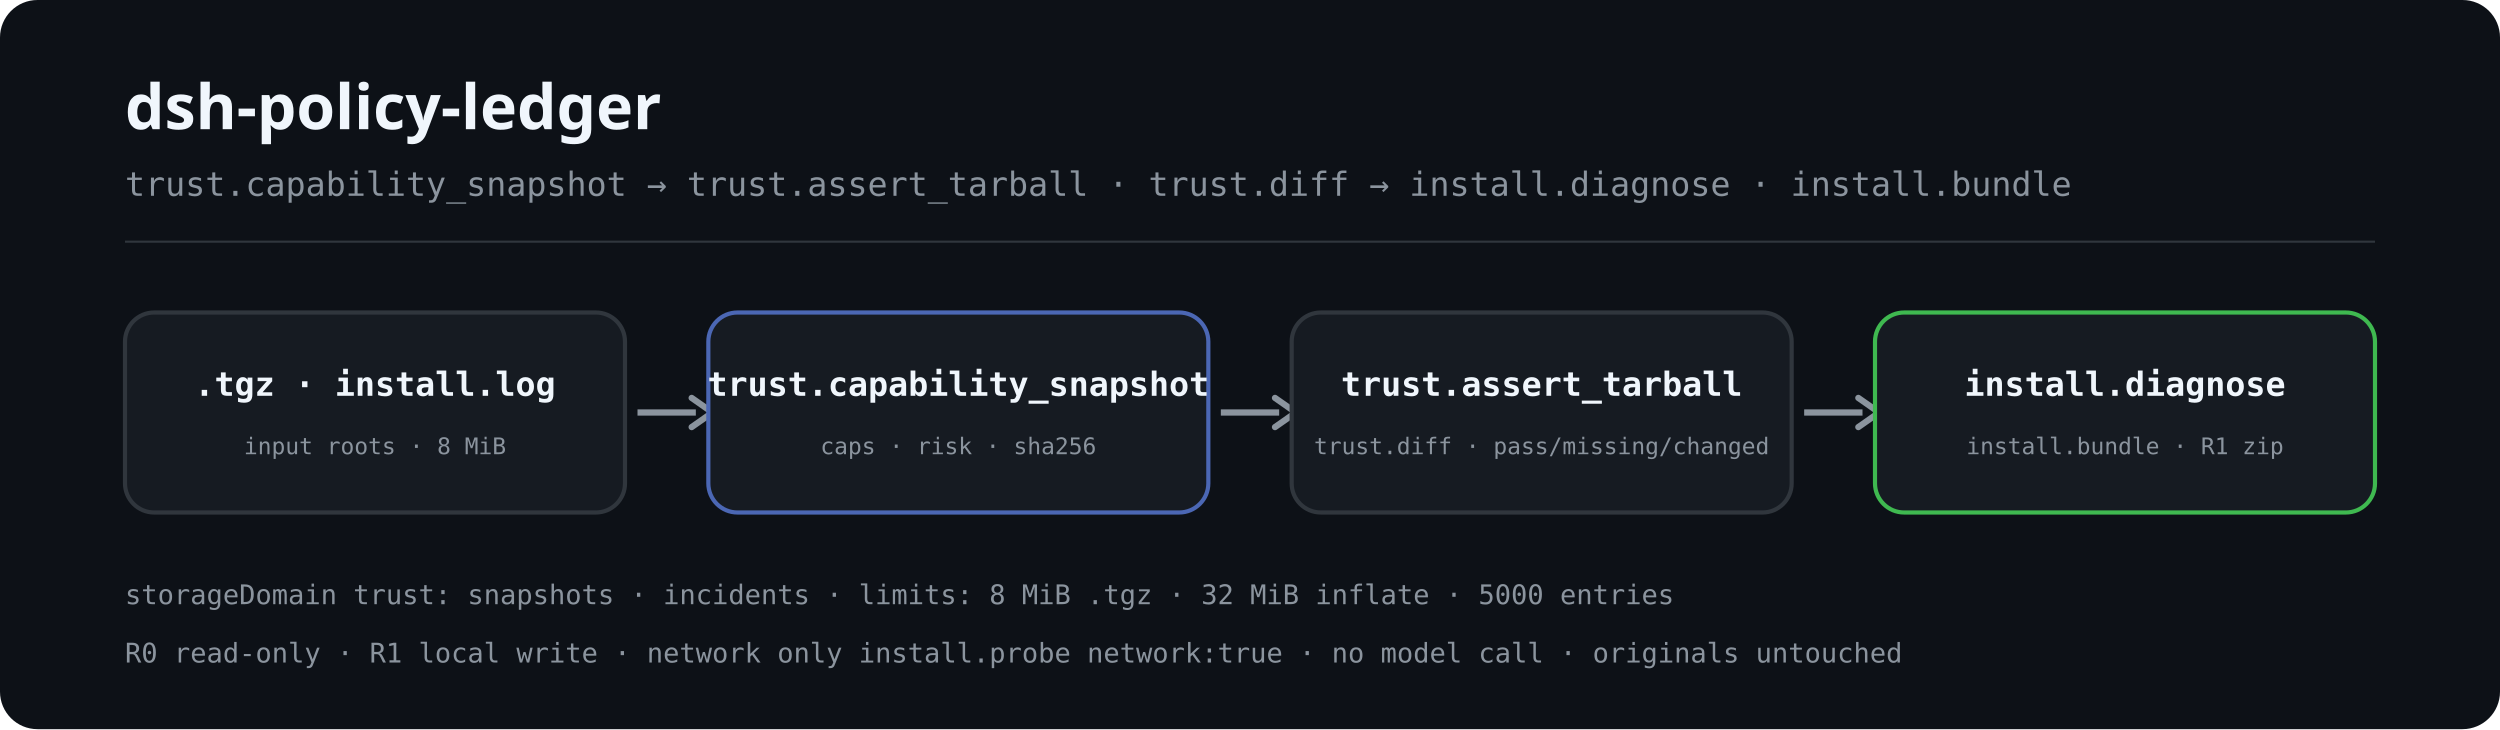
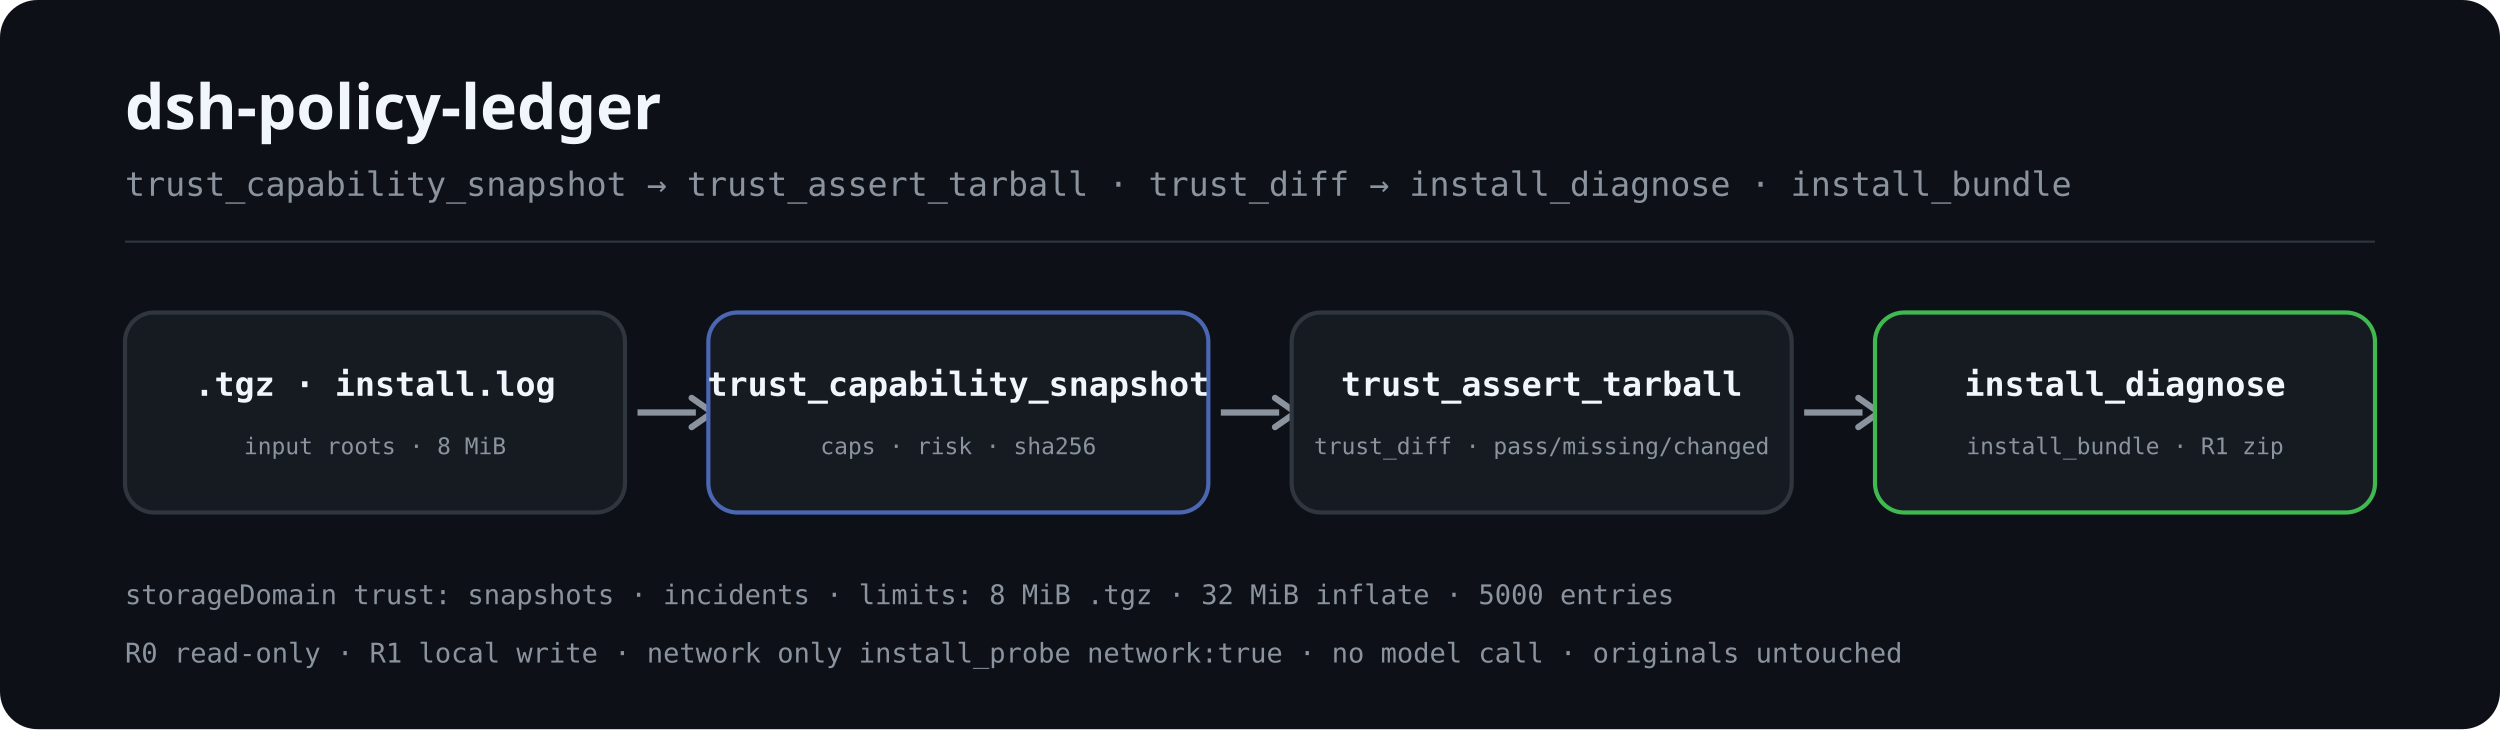
<svg xmlns="http://www.w3.org/2000/svg" width="1200" height="350" viewBox="0 0 1200 350" role="img" aria-label="dsh-policy-ledger data flow">
  <rect width="1200" height="350" rx="18" fill="#0d1117" />
  <text x="60" y="62" fill="#f0f6fc" font-family="ui-sans-serif,system-ui,sans-serif" font-size="30" font-weight="700">dsh-policy-ledger</text>
-   <text x="60" y="94" fill="#8b949e" font-family="ui-monospace,monospace" font-size="16">trust.capability_snapshot → trust.assert_tarball · trust.diff → install.diagnose · install.bundle</text>
+   <text x="60" y="94" fill="#8b949e" font-family="ui-monospace,monospace" font-size="16">trust_capability_snapshot → trust_assert_tarball · trust_diff → install_diagnose · install_bundle</text>
  <line x1="60" y1="116" x2="1140" y2="116" stroke="#30363d" />
  <rect x="60" y="150" width="240" height="96" rx="14" fill="#161b22" stroke="#30363d" stroke-width="2" />
  <text x="180" y="190" fill="#f0f6fc" text-anchor="middle" font-family="ui-monospace,monospace" font-size="16" font-weight="700">.tgz · install.log</text>
  <text x="180" y="218" fill="#8b949e" text-anchor="middle" font-family="ui-monospace,monospace" font-size="11">input roots · 8 MiB</text>
  <path d="M306 198h28" stroke="#8b949e" stroke-width="3" />
  <path d="M332 191l10 7-10 7" fill="none" stroke="#8b949e" stroke-width="3" stroke-linecap="round" stroke-linejoin="round" />
  <rect x="340" y="150" width="240" height="96" rx="14" fill="#161b22" stroke="#4B67B4" stroke-width="2" />
-   <text x="460" y="190" fill="#f0f6fc" text-anchor="middle" font-family="ui-monospace,monospace" font-size="16" font-weight="700">trust.capability_snapshot</text>
+   <text x="460" y="190" fill="#f0f6fc" text-anchor="middle" font-family="ui-monospace,monospace" font-size="16" font-weight="700">trust_capability_snapshot</text>
  <text x="460" y="218" fill="#8b949e" text-anchor="middle" font-family="ui-monospace,monospace" font-size="11">caps · risk · sha256</text>
  <path d="M586 198h28" stroke="#8b949e" stroke-width="3" />
  <path d="M612 191l10 7-10 7" fill="none" stroke="#8b949e" stroke-width="3" stroke-linecap="round" stroke-linejoin="round" />
  <rect x="620" y="150" width="240" height="96" rx="14" fill="#161b22" stroke="#30363d" stroke-width="2" />
-   <text x="740" y="190" fill="#f0f6fc" text-anchor="middle" font-family="ui-monospace,monospace" font-size="16" font-weight="700">trust.assert_tarball</text>
-   <text x="740" y="218" fill="#8b949e" text-anchor="middle" font-family="ui-monospace,monospace" font-size="11">trust.diff · pass/missing/changed</text>
+   <text x="740" y="190" fill="#f0f6fc" text-anchor="middle" font-family="ui-monospace,monospace" font-size="16" font-weight="700">trust_assert_tarball</text>
+   <text x="740" y="218" fill="#8b949e" text-anchor="middle" font-family="ui-monospace,monospace" font-size="11">trust_diff · pass/missing/changed</text>
  <path d="M866 198h28" stroke="#8b949e" stroke-width="3" />
  <path d="M892 191l10 7-10 7" fill="none" stroke="#8b949e" stroke-width="3" stroke-linecap="round" stroke-linejoin="round" />
  <rect x="900" y="150" width="240" height="96" rx="14" fill="#161b22" stroke="#3fb950" stroke-width="2" />
-   <text x="1020" y="190" fill="#f0f6fc" text-anchor="middle" font-family="ui-monospace,monospace" font-size="16" font-weight="700">install.diagnose</text>
-   <text x="1020" y="218" fill="#8b949e" text-anchor="middle" font-family="ui-monospace,monospace" font-size="11">install.bundle · R1 zip</text>
+   <text x="1020" y="190" fill="#f0f6fc" text-anchor="middle" font-family="ui-monospace,monospace" font-size="16" font-weight="700">install_diagnose</text>
+   <text x="1020" y="218" fill="#8b949e" text-anchor="middle" font-family="ui-monospace,monospace" font-size="11">install_bundle · R1 zip</text>
  <text x="60" y="290" fill="#8b949e" font-family="ui-monospace,monospace" font-size="13">storageDomain trust: snapshots · incidents · limits: 8 MiB .tgz · 32 MiB inflate · 5000 entries</text>
-   <text x="60" y="318" fill="#8b949e" font-family="ui-monospace,monospace" font-size="13">R0 read-only · R1 local write · network only install.probe network:true · no model call · originals untouched</text>
+   <text x="60" y="318" fill="#8b949e" font-family="ui-monospace,monospace" font-size="13">R0 read-only · R1 local write · network only install_probe network:true · no model call · originals untouched</text>
</svg>
